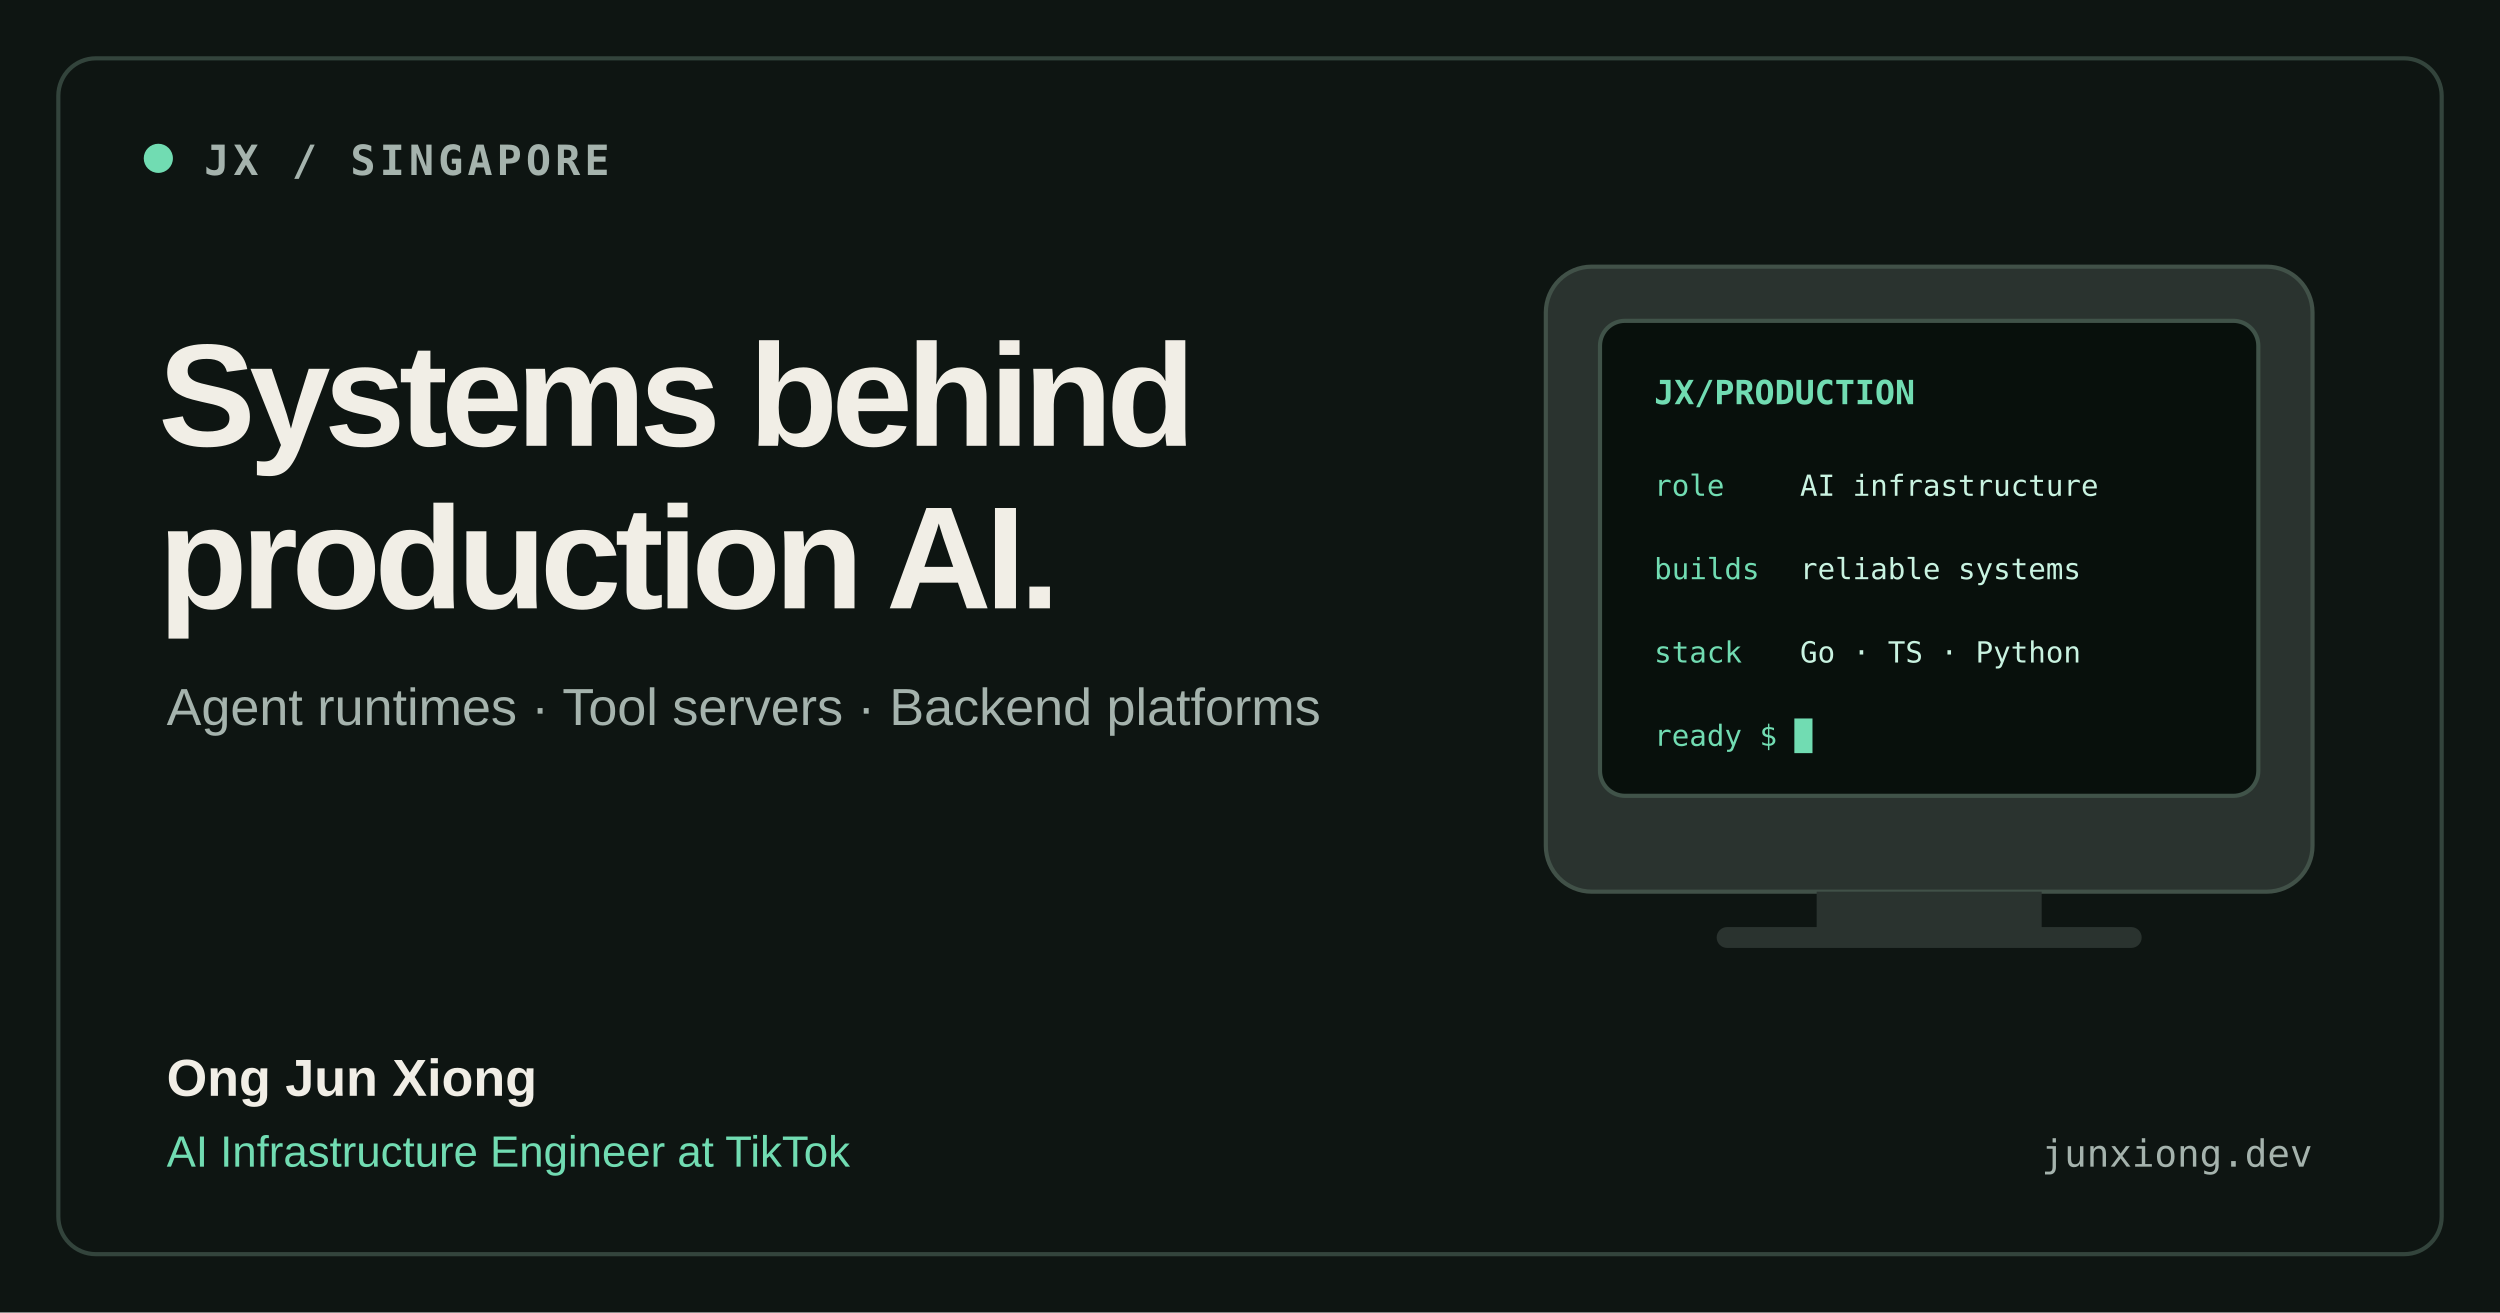
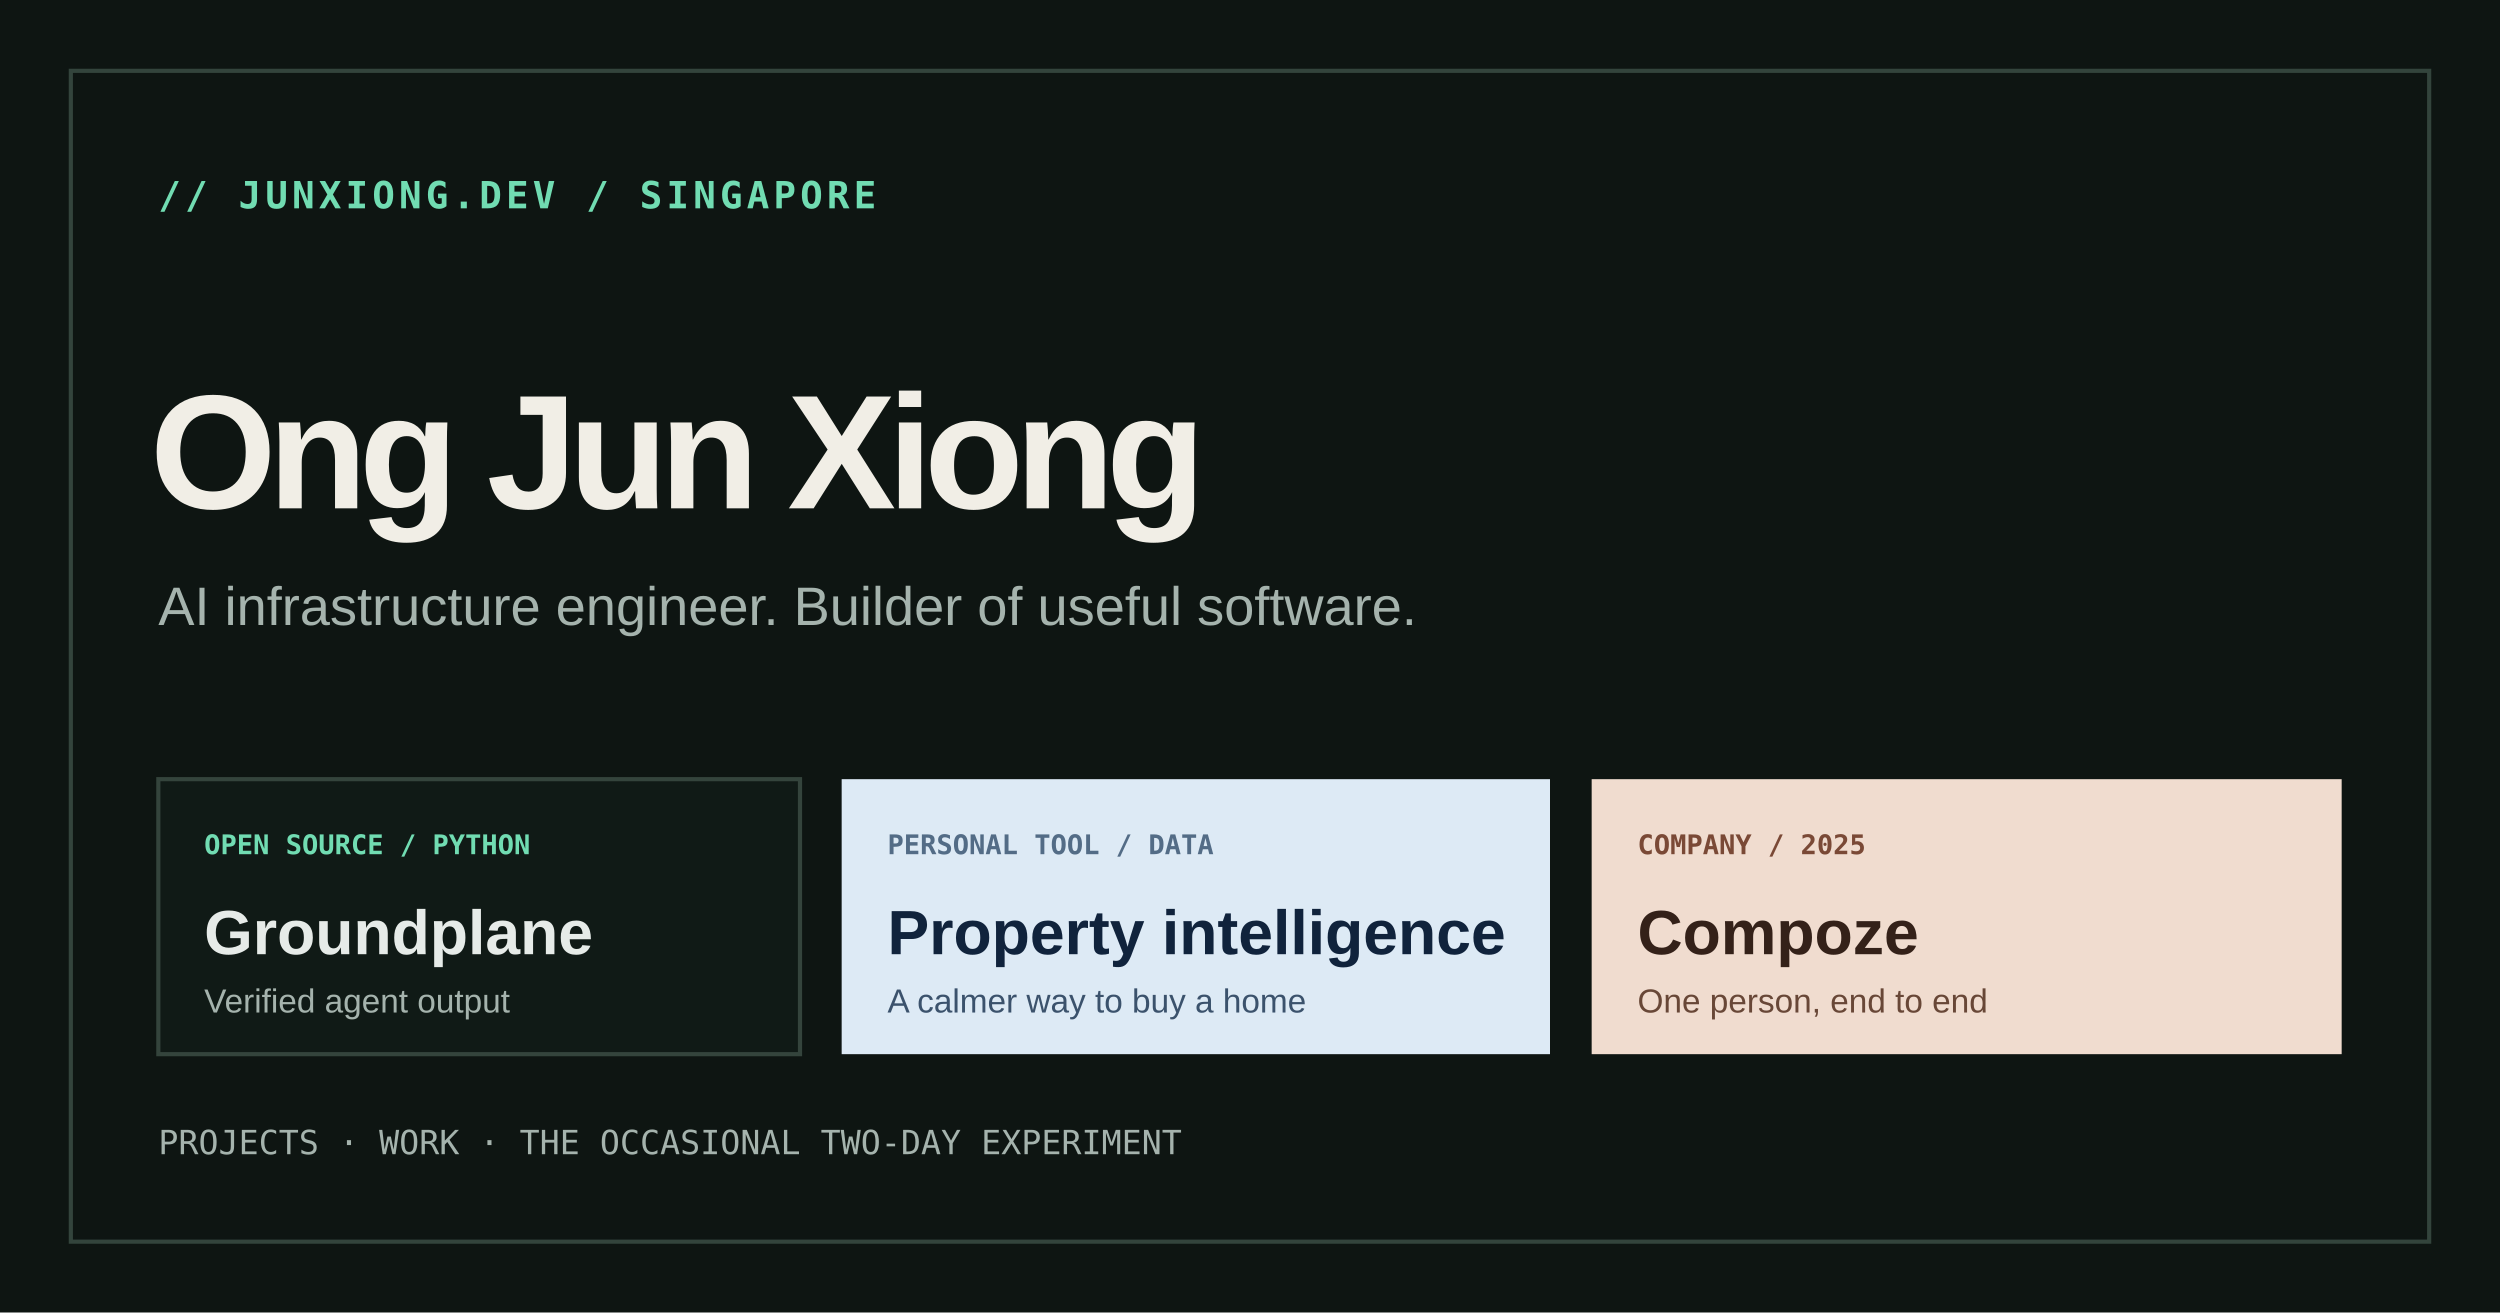
<svg xmlns="http://www.w3.org/2000/svg" width="1200" height="630" viewBox="0 0 1200 630" role="img" aria-labelledby="title desc">
  <rect width="1200" height="630" fill="#0E1512" />
-   <rect x="28" y="28" width="1144" height="574" rx="18" fill="none" stroke="#33443C" stroke-width="2" />
-   <circle cx="76" cy="76" r="7" fill="#71DCB2" />
-   <text x="98" y="84" fill="#A5B3AD" font-family="ui-monospace, SFMono-Regular, Consolas, monospace" font-size="20" font-weight="700" letter-spacing="2">JX / SINGAPORE</text>
-   <text x="76" y="214" fill="#F1EEE6" font-family="Arial, Helvetica, sans-serif" font-size="70" font-weight="700" letter-spacing="-3">Systems behind</text>
-   <text x="76" y="292" fill="#F1EEE6" font-family="Arial, Helvetica, sans-serif" font-size="70" font-weight="700" letter-spacing="-3">production AI.</text>
-   <text x="80" y="348" fill="#A5B3AD" font-family="Arial, Helvetica, sans-serif" font-size="25">Agent runtimes · Tool servers · Backend platforms</text>
-   <rect x="742" y="128" width="368" height="300" rx="22" fill="#2A332F" stroke="#415148" stroke-width="2" />
-   <rect x="768" y="154" width="316" height="228" rx="12" fill="#08100C" stroke="#405349" stroke-width="2" />
-   <text x="794" y="194" fill="#71DCB2" font-family="ui-monospace, SFMono-Regular, Consolas, monospace" font-size="16" font-weight="700">JX/PRODUCTION</text>
-   <text x="794" y="238" fill="#71DCB2" font-family="ui-monospace, SFMono-Regular, Consolas, monospace" font-size="14">role</text>
-   <text x="864" y="238" fill="#C9F3E1" font-family="ui-monospace, SFMono-Regular, Consolas, monospace" font-size="14">AI infrastructure</text>
-   <text x="794" y="278" fill="#71DCB2" font-family="ui-monospace, SFMono-Regular, Consolas, monospace" font-size="14">builds</text>
-   <text x="864" y="278" fill="#C9F3E1" font-family="ui-monospace, SFMono-Regular, Consolas, monospace" font-size="14">reliable systems</text>
-   <text x="794" y="318" fill="#71DCB2" font-family="ui-monospace, SFMono-Regular, Consolas, monospace" font-size="14">stack</text>
-   <text x="864" y="318" fill="#C9F3E1" font-family="ui-monospace, SFMono-Regular, Consolas, monospace" font-size="14">Go · TS · Python</text>
-   <text x="794" y="358" fill="#71DCB2" font-family="ui-monospace, SFMono-Regular, Consolas, monospace" font-size="14">ready $ █</text>
-   <rect x="872" y="428" width="108" height="18" fill="#2A332F" />
-   <rect x="824" y="445" width="204" height="10" rx="5" fill="#2A332F" />
-   <text x="80" y="526" fill="#F1EEE6" font-family="Arial, Helvetica, sans-serif" font-size="25" font-weight="700">Ong Jun Xiong</text>
-   <text x="80" y="560" fill="#71DCB2" font-family="Arial, Helvetica, sans-serif" font-size="21">AI Infrastructure Engineer at TikTok</text>
-   <text x="1110" y="560" text-anchor="end" fill="#A5B3AD" font-family="ui-monospace, SFMono-Regular, Consolas, monospace" font-size="18">junxiong.dev</text>
+   <rect x="34" y="34" width="1132" height="562" fill="none" stroke="#33443C" stroke-width="2" />
+   <text x="76" y="100" fill="#71DCB2" font-family="ui-monospace, SFMono-Regular, Consolas, monospace" font-size="18" font-weight="700" letter-spacing="2">// JUNXIONG.DEV / SINGAPORE</text>
+   <text x="72" y="244" fill="#F1EEE6" font-family="Arial, Helvetica, sans-serif" font-size="78" font-weight="700" letter-spacing="-4">Ong Jun Xiong</text>
+   <text x="76" y="300" fill="#A5B3AD" font-family="Arial, Helvetica, sans-serif" font-size="26">AI infrastructure engineer. Builder of useful software.</text>
+   <rect x="76" y="374" width="308" height="132" fill="#101A16" stroke="#34443C" stroke-width="2" />
+   <text x="98" y="410" fill="#71DCB2" font-family="ui-monospace, SFMono-Regular, Consolas, monospace" font-size="13" font-weight="700">OPEN SOURCE / PYTHON</text>
+   <text x="98" y="458" fill="#E6EBE8" font-family="Arial, Helvetica, sans-serif" font-size="30" font-weight="700">Groundplane</text>
+   <text x="98" y="486" fill="#A5B3AD" font-family="Arial, Helvetica, sans-serif" font-size="16">Verified agent output</text>
+   <rect x="404" y="374" width="340" height="132" fill="#DDEAF5" />
+   <text x="426" y="410" fill="#536C86" font-family="ui-monospace, SFMono-Regular, Consolas, monospace" font-size="13" font-weight="700">PERSONAL TOOL / DATA</text>
+   <text x="426" y="458" fill="#10233C" font-family="Arial, Helvetica, sans-serif" font-size="30" font-weight="700">Property intelligence</text>
+   <text x="426" y="486" fill="#3B526C" font-family="Arial, Helvetica, sans-serif" font-size="16">A calmer way to buy a home</text>
+   <rect x="764" y="374" width="360" height="132" fill="#F0DCCF" />
+   <text x="786" y="410" fill="#7A4936" font-family="ui-monospace, SFMono-Regular, Consolas, monospace" font-size="13" font-weight="700">COMPANY / 2025</text>
+   <text x="786" y="458" fill="#342119" font-family="Arial, Helvetica, sans-serif" font-size="30" font-weight="700">Compoze</text>
+   <text x="786" y="486" fill="#684737" font-family="Arial, Helvetica, sans-serif" font-size="16">One person, end to end</text>
+   <text x="76" y="554" fill="#A5B3AD" font-family="ui-monospace, SFMono-Regular, Consolas, monospace" font-size="16">PROJECTS · WORK · THE OCCASIONAL TWO-DAY EXPERIMENT</text>
</svg>
